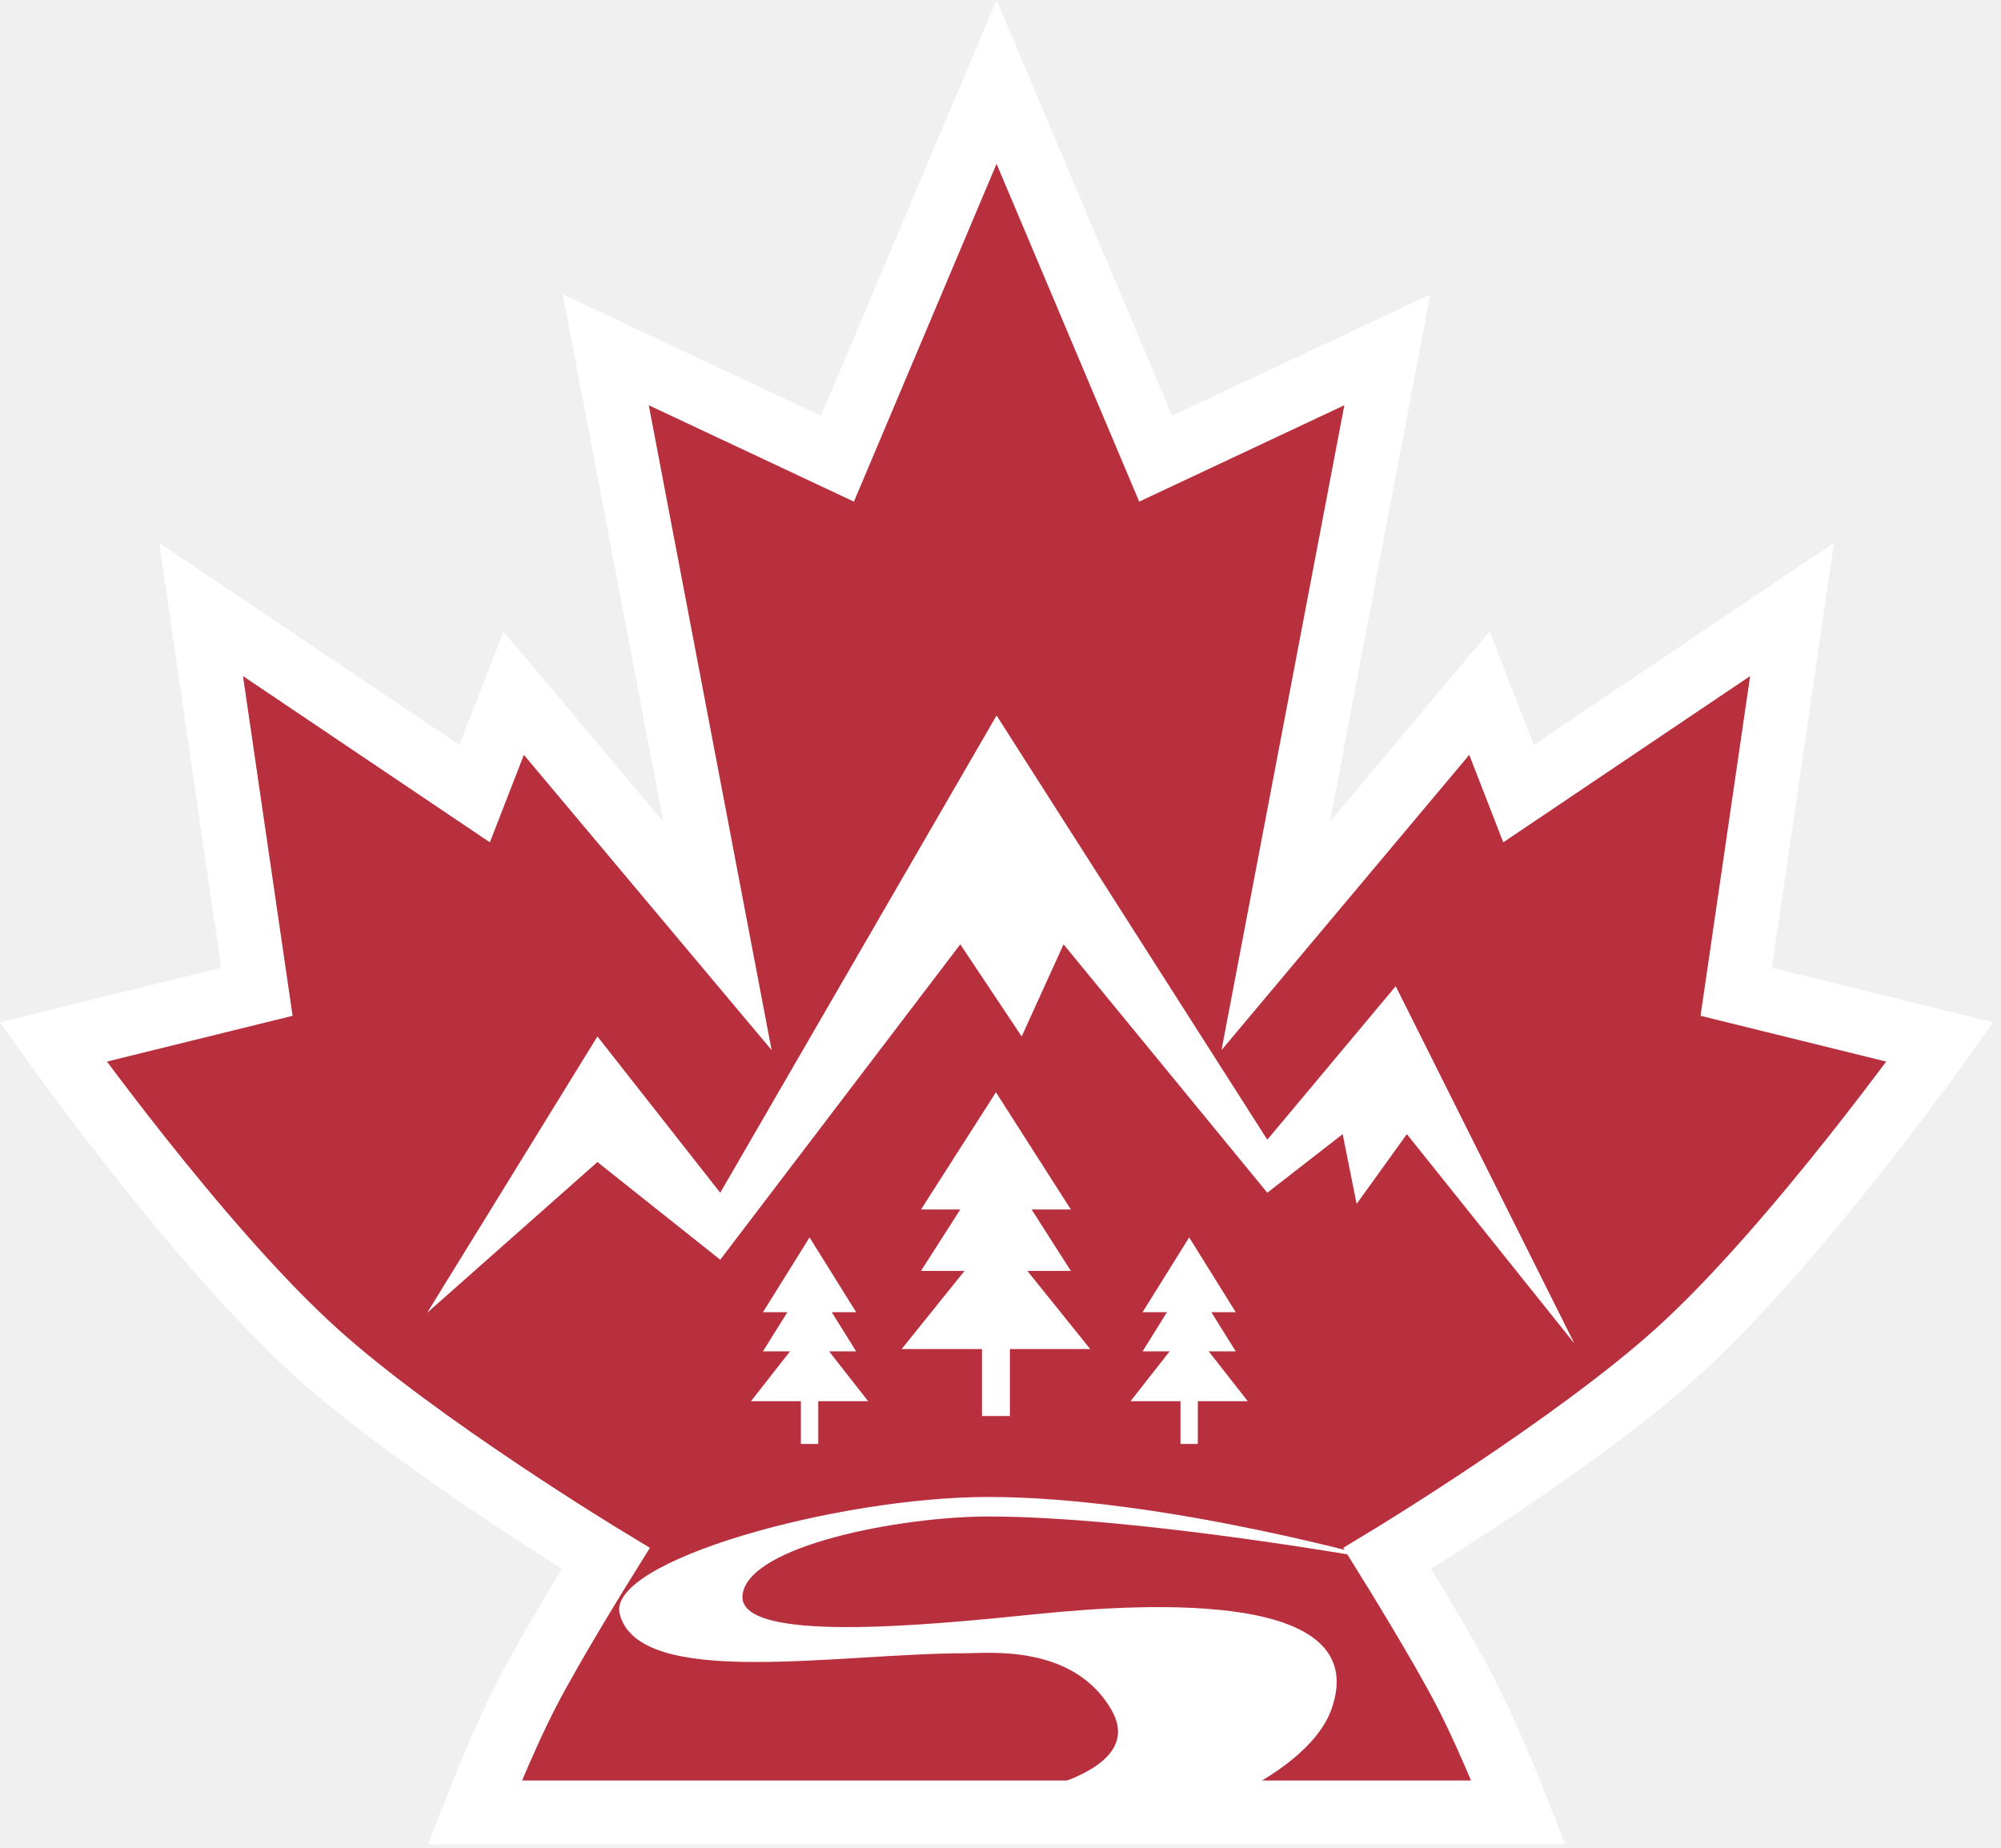
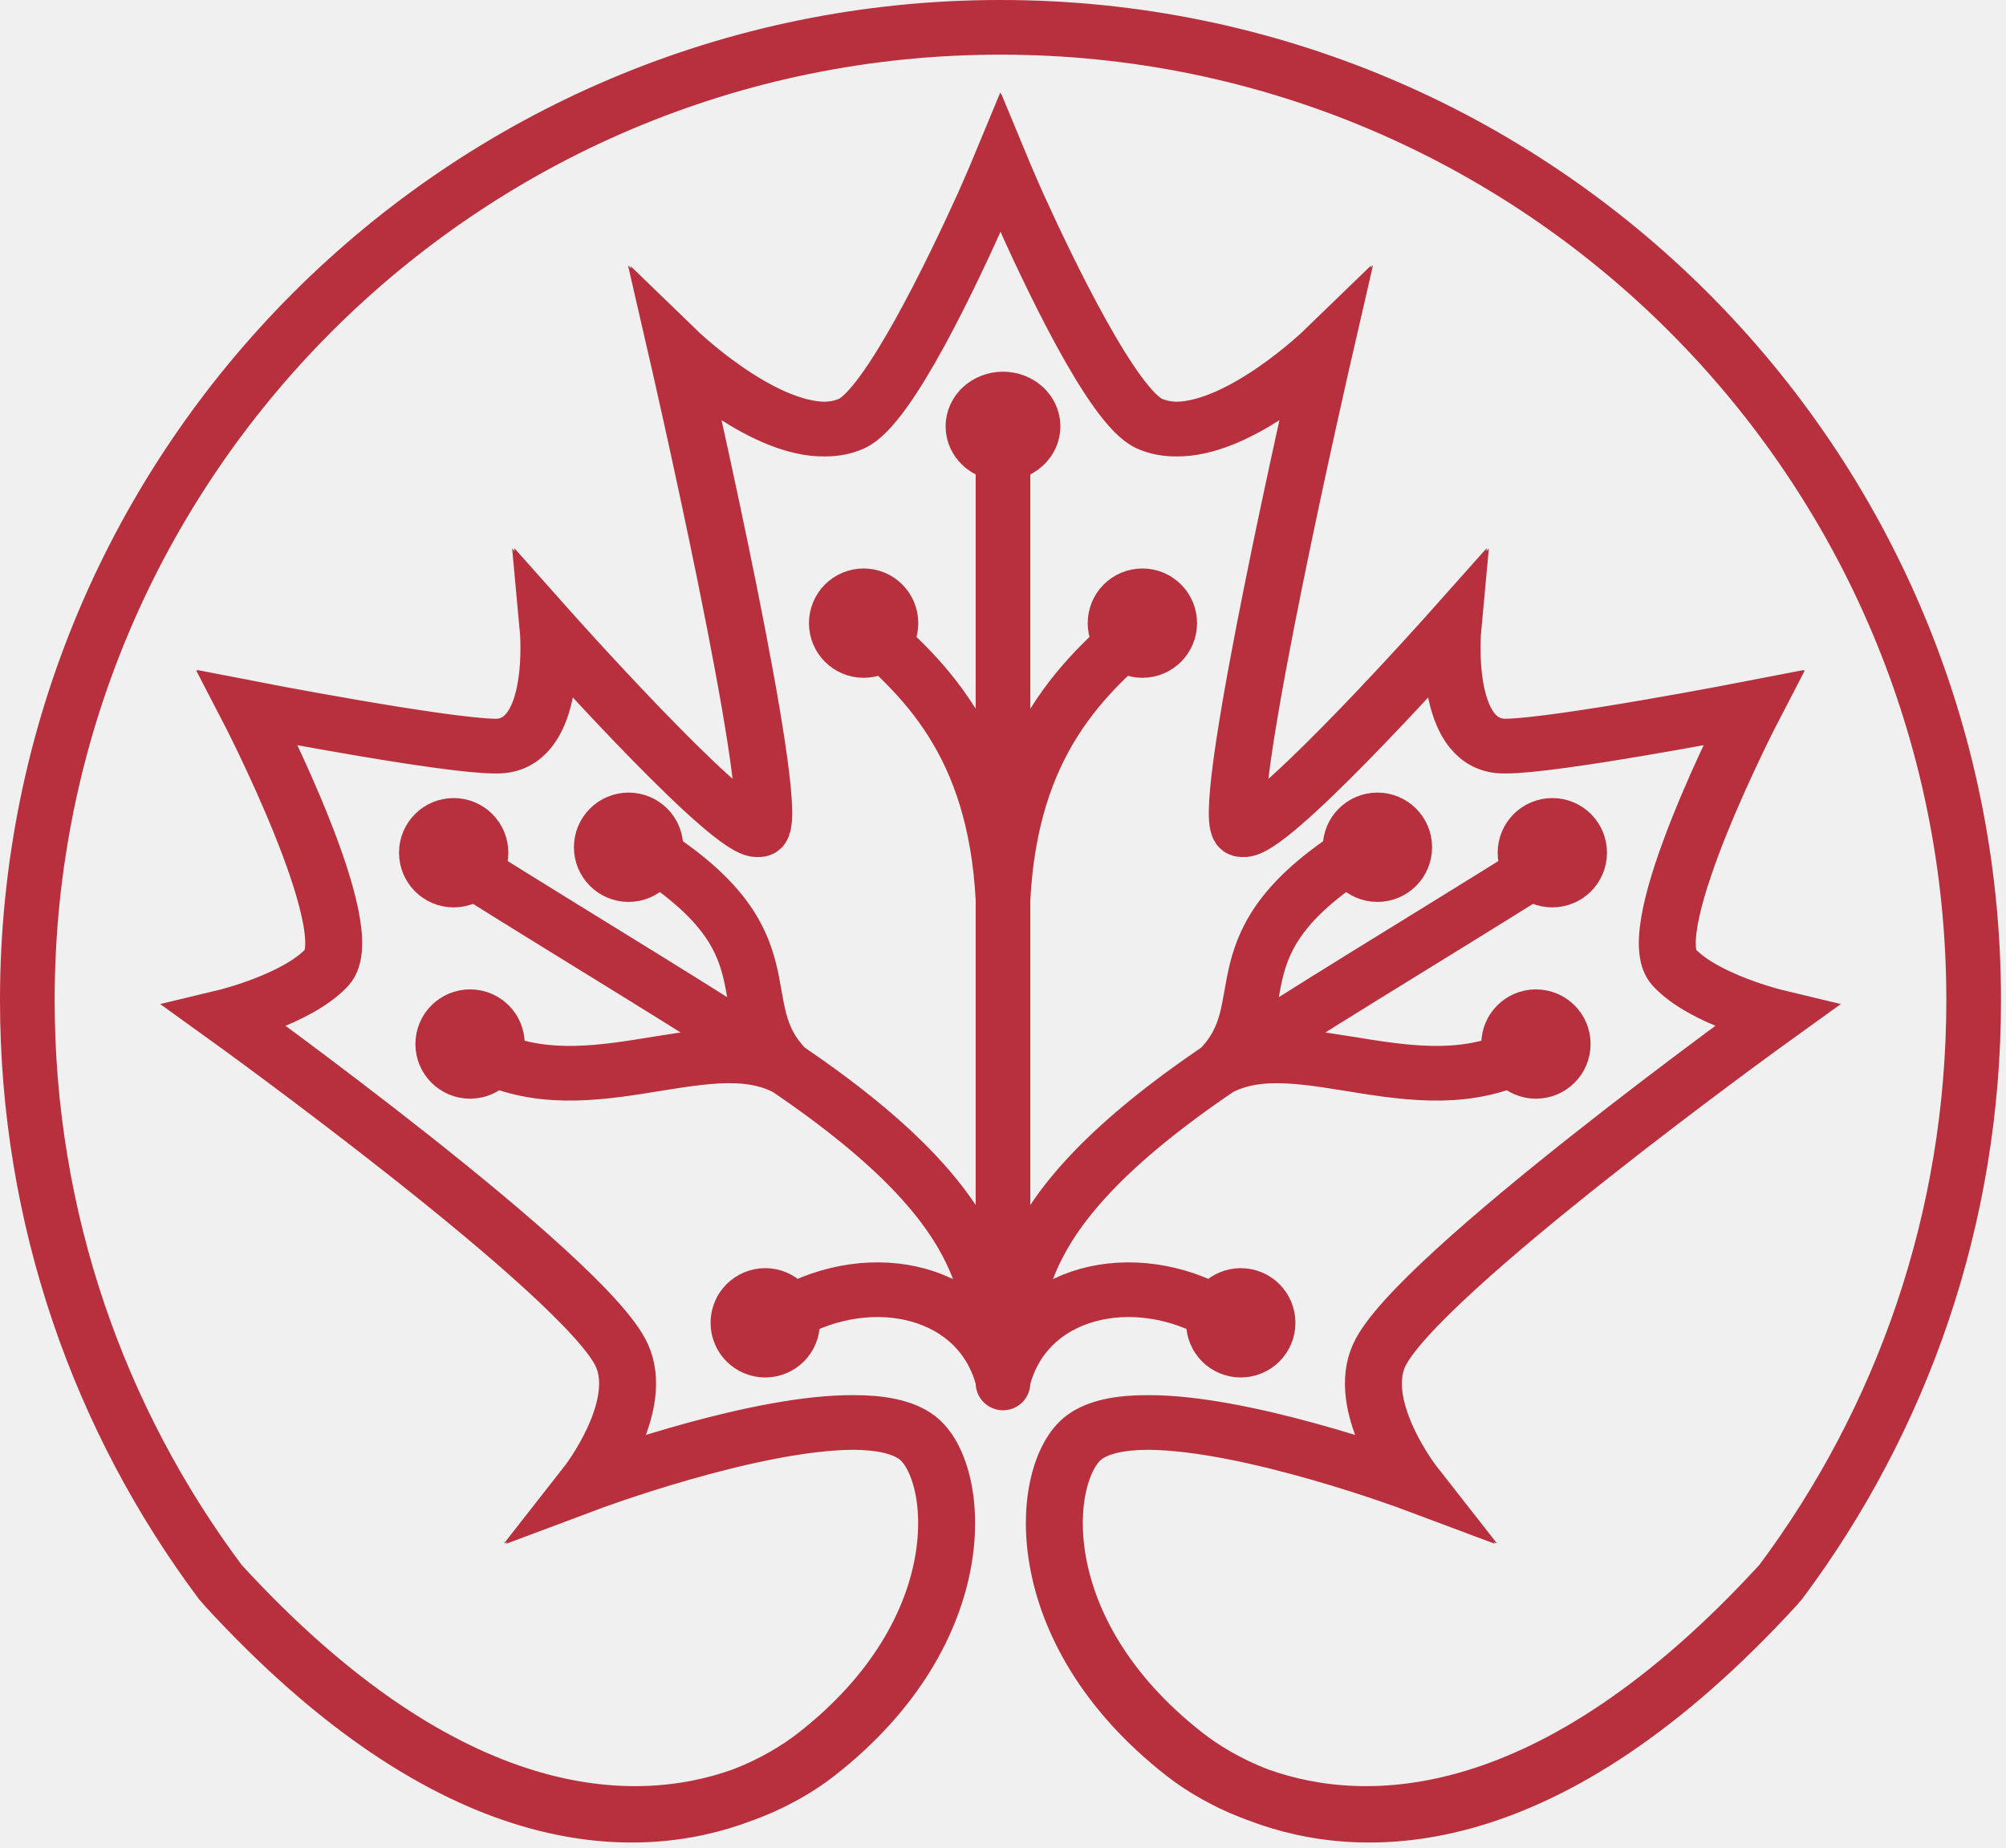
- <svg xmlns="http://www.w3.org/2000/svg" width="157" height="145" viewBox="0 0 157 145" fill="none">
-   <path d="M20.156 77.822L4.169 81.764C4.169 81.764 15.527 97.73 24.755 106.073C32.852 113.394 47.531 122.279 47.531 122.279C47.531 122.279 43.409 128.9 41.399 132.791C39.389 136.683 37.238 142.208 37.238 142.208H119.144C119.144 142.208 116.993 136.683 114.983 132.791C112.974 128.9 108.851 122.279 108.851 122.279C108.851 122.279 123.53 113.394 131.628 106.073C140.855 97.73 152.214 81.764 152.214 81.764L136.227 77.822L140.607 47.819L119.144 62.273L116.078 54.389L100.091 73.442L108.851 27.451L90.674 35.992L78.191 6.427L65.708 35.992L47.531 27.451L56.291 73.442L40.304 54.389L37.238 62.273L15.776 47.819L20.156 77.822Z" fill="#B82F3D" stroke="white" stroke-width="5" />
-   <path d="M46.874 81.326L33.515 103.007L46.874 91.181L56.51 98.846L75.344 74.099L80.162 81.326L83.447 74.099L99.434 93.59L105.347 88.991L106.442 94.466L110.384 88.991L123.525 105.416L109.508 77.384L99.434 89.429L78.191 56.141L56.51 93.59L46.874 81.326Z" fill="white" />
-   <path d="M78.142 85.706L84.021 94.904H72.262L78.142 85.706Z" fill="white" />
-   <path d="M78.142 90.524L84.021 99.722H72.262L78.142 90.524Z" fill="white" />
-   <path d="M78.142 96.656L85.539 105.854H70.745L78.142 96.656Z" fill="white" />
-   <path d="M77.047 105.416H79.237V111.11H77.047V105.416Z" fill="white" />
-   <path d="M93.302 97.094L96.958 102.962H89.647L93.302 97.094Z" fill="white" />
-   <path d="M93.302 100.167L96.958 106.035H89.647L93.302 100.167Z" fill="white" />
-   <path d="M93.302 104.079L97.901 109.947H88.703L93.302 104.079Z" fill="white" />
-   <path d="M92.621 109.668H93.983V113.3H92.621V109.668Z" fill="white" />
-   <path d="M63.518 97.094L67.174 102.962H59.862L63.518 97.094Z" fill="white" />
-   <path d="M63.518 100.167L67.174 106.035H59.862L63.518 100.167Z" fill="white" />
-   <path d="M63.518 104.079L68.117 109.947H58.919L63.518 104.079Z" fill="white" />
-   <path d="M62.837 109.668H64.199V113.3H62.837V109.668Z" fill="white" />
-   <path d="M77.534 117.461C91.331 117.461 108.851 122.498 108.851 122.498C108.851 122.498 89.579 118.994 77.534 118.994C70.717 118.994 58.747 121.257 58.262 125.126C57.778 128.995 72.716 127.535 81.257 126.659C90.625 125.698 107.729 124.899 104.471 134.105C102.657 139.233 93.302 142.427 93.302 142.427H65.051C65.051 142.427 91.854 142.058 87.17 134.105C84.163 128.999 77.534 129.725 75.782 129.725C65.708 129.725 50.182 132.572 48.626 126.659C47.531 122.498 65.687 117.461 77.534 117.461Z" fill="white" />
+ <svg xmlns="http://www.w3.org/2000/svg" width="367" height="338" viewBox="0 0 367 338" fill="none">
+   <ellipse cx="5.5" cy="5" rx="5.5" ry="5" transform="matrix(-1 0 0 1 189 73)" stroke="#B82F3D" stroke-width="10" />
+   <circle cx="5" cy="5" r="5" transform="matrix(-1 0 0 1 163 109)" stroke="#B82F3D" stroke-width="10" />
+   <circle cx="5" cy="5" r="5" transform="matrix(-1 0 0 1 120 150)" stroke="#B82F3D" stroke-width="10" />
+   <circle cx="5" cy="5" r="5" transform="matrix(-1 0 0 1 88 151)" stroke="#B82F3D" stroke-width="10" />
+   <circle cx="5" cy="5" r="5" transform="matrix(-1 0 0 1 145 237)" stroke="#B82F3D" stroke-width="10" />
+   <circle cx="5" cy="5" r="5" transform="matrix(-1 0 0 1 91 186)" stroke="#B82F3D" stroke-width="10" />
+   <circle cx="209" cy="114" r="5" stroke="#B82F3D" stroke-width="10" />
+   <circle cx="252" cy="155" r="5" stroke="#B82F3D" stroke-width="10" />
+   <circle cx="284" cy="156" r="5" stroke="#B82F3D" stroke-width="10" />
+   <circle cx="227" cy="242" r="5" stroke="#B82F3D" stroke-width="10" />
+   <circle cx="281" cy="191" r="5" stroke="#B82F3D" stroke-width="10" />
+   <path d="M183 5C84.693 5 5 84.693 5 183C5 222.937 18.152 259.802 40.362 289.5C82.121 335.09 116.071 335.461 135.708 328.43M179.86 37.283C181.798 32.905 183 30 183 30C183 30 183.014 30.033 183.041 30.097M179.86 37.283C174.298 49.845 162.674 74.534 156 77.5C154.373 78.223 152.62 78.523 150.803 78.498M179.86 37.283C181.636 33.371 182.811 30.636 183.041 30.097M179.86 37.283C174.156 49.845 162.257 74.534 155.583 77.5C154.081 78.168 152.471 78.474 150.803 78.498M150.803 78.498C138.803 78.332 124 64 124 64C124 64 124.039 64.171 124.114 64.499M150.803 78.498C140.067 78.648 126.897 67.063 124.114 64.499M124.114 64.499C125.684 71.356 142.841 146.728 139.5 151.5C139.328 151.745 139.038 151.83 138.642 151.773M124.114 64.499C123.768 64.18 123.583 64 123.583 64C123.583 64 142.583 146.5 139.083 151.5C138.979 151.649 138.831 151.738 138.642 151.773M138.642 151.773C132.437 150.882 100.5 115 100.5 115C100.5 115 100.517 115.181 100.539 115.51M138.642 151.773C133.984 152.639 104.562 120.001 100.539 115.51M100.539 115.51C100.753 118.764 101.445 136.5 91 136.5C90.919 136.5 90.835 136.499 90.75 136.498M100.539 115.51C100.242 115.178 100.083 115 100.083 115C100.083 115 102.063 136.291 90.75 136.498M90.75 136.498C80.886 136.381 45.5 129.5 45.5 129.5C45.5 129.5 45.516 129.53 45.546 129.59M90.75 136.498C90.695 136.499 90.639 136.5 90.583 136.5C81.718 136.5 49.775 130.404 45.546 129.59M45.546 129.59C46.631 131.693 66.356 170.192 60 177C54.517 182.873 41.5 186 41.5 186C41.5 186 107.5 233.5 114 248C118.024 256.976 109.001 269.506 107.663 271.286M45.546 129.59C45.244 129.531 45.083 129.5 45.083 129.5C45.083 129.5 66.118 170 59.583 177C54.1 182.873 41.083 186 41.083 186C41.083 186 107.083 233.5 113.583 248C117.923 257.682 107.083 271.5 107.083 271.5C107.083 271.5 107.284 271.425 107.663 271.286M107.663 271.286C107.558 271.426 107.5 271.5 107.5 271.5C107.5 271.5 137.326 260.315 156.078 260.232M107.663 271.286C111.938 269.726 138.88 260.155 156.078 260.232M156.078 260.232C161.115 260.21 165.353 260.989 168 263C175.882 268.99 179 298 149.5 321C146.358 323.45 141.699 326.284 135.708 328.43M156.078 260.232C160.932 260.254 165.01 261.044 167.583 263C175.465 268.99 178.583 298 149.083 321C145.989 323.412 141.481 326.236 135.708 328.43M135.708 328.43C116.401 335.764 82.954 336.041 41 290.238M183.041 30.097C183.272 30.636 184.447 33.371 186.223 37.283M183.041 30.097C183.069 30.033 183.083 30 183.083 30C183.083 30 184.285 32.905 186.223 37.283M186.223 37.283C191.927 49.845 203.826 74.534 210.5 77.5C212.002 78.168 213.612 78.474 215.28 78.498M186.223 37.283C191.785 49.845 203.409 74.534 210.083 77.5C211.71 78.223 213.463 78.523 215.28 78.498M215.28 78.498C226.016 78.648 239.186 67.063 241.969 64.499M215.28 78.498C227.28 78.332 242.083 64 242.083 64C242.083 64 242.043 64.171 241.969 64.499M241.969 64.499C242.315 64.18 242.5 64 242.5 64C242.5 64 223.5 146.5 227 151.5C227.104 151.649 227.252 151.738 227.44 151.773M241.969 64.499C240.399 71.356 223.242 146.728 226.583 151.5C226.755 151.745 227.045 151.83 227.44 151.773M227.44 151.773C232.099 152.639 261.521 120.001 265.544 115.51M227.44 151.773C233.646 150.882 265.583 115 265.583 115C265.583 115 265.566 115.181 265.544 115.51M265.544 115.51C265.841 115.178 266 115 266 115C266 115 264.019 136.291 275.333 136.498M265.544 115.51C265.33 118.764 264.638 136.5 275.083 136.5C275.164 136.5 275.247 136.499 275.333 136.498M275.333 136.498C275.388 136.499 275.444 136.5 275.5 136.5C284.365 136.5 316.308 130.404 320.537 129.59M275.333 136.498C285.197 136.381 320.583 129.5 320.583 129.5C320.583 129.5 320.567 129.53 320.537 129.59M320.537 129.59C320.839 129.531 321 129.5 321 129.5C321 129.5 299.965 170 306.5 177C311.983 182.873 325 186 325 186C325 186 259 233.5 252.5 248C248.16 257.682 259 271.5 259 271.5C259 271.5 258.799 271.425 258.42 271.286M320.537 129.59C319.452 131.693 299.727 170.192 306.083 177C311.566 182.873 324.583 186 324.583 186C324.583 186 258.583 233.5 252.083 248C248.059 256.976 257.082 269.506 258.42 271.286M258.42 271.286C254.144 269.726 227.203 260.155 210.005 260.232M258.42 271.286C258.525 271.426 258.583 271.5 258.583 271.5C258.583 271.5 228.757 260.315 210.005 260.232M210.005 260.232C205.151 260.254 201.073 261.044 198.5 263C190.618 268.99 187.5 298 217 321C220.094 323.412 224.602 326.236 230.375 328.429M210.005 260.232C204.968 260.21 200.73 260.989 198.083 263C190.201 268.99 187.083 298 216.583 321C219.725 323.45 224.384 326.284 230.375 328.429M230.375 328.429C249.681 335.764 283.129 336.041 325.083 290.238M230.375 328.429C250.012 335.461 283.962 335.09 325.721 289.5C347.93 259.802 361.083 222.937 361.083 183C361.083 84.693 281.39 5 183.083 5M183.5 83V164.5M183.5 164.5V252.5M183.5 164.5C182 136 169 123.5 156 113M183.5 164.5C185 136 198 123.5 211 113M223 195.5C182.5 222.959 187.129 237.983 183.5 252.5C179.375 236 159.5 231.5 144 240.5M183.5 252.5C179.871 237.983 184.5 222.959 144 195.5M183.5 252.5C187.625 236 207.5 231.5 223 240.5M144 195.5C130.436 186.303 106.5 172 85 158.5M144 195.5C132.5 183.9 146 172.5 117.5 155M144 195.5C129 187.4 106 204 86 191.5M223 195.5C236.564 186.303 260.5 172 282 158.5M223 195.5C234.5 183.9 221 172.5 249.5 155M223 195.5C238 187.4 261 204 281 191.5M183.5 248.5V253" stroke="#B82F3D" stroke-width="10" stroke-linecap="round" />
</svg>
